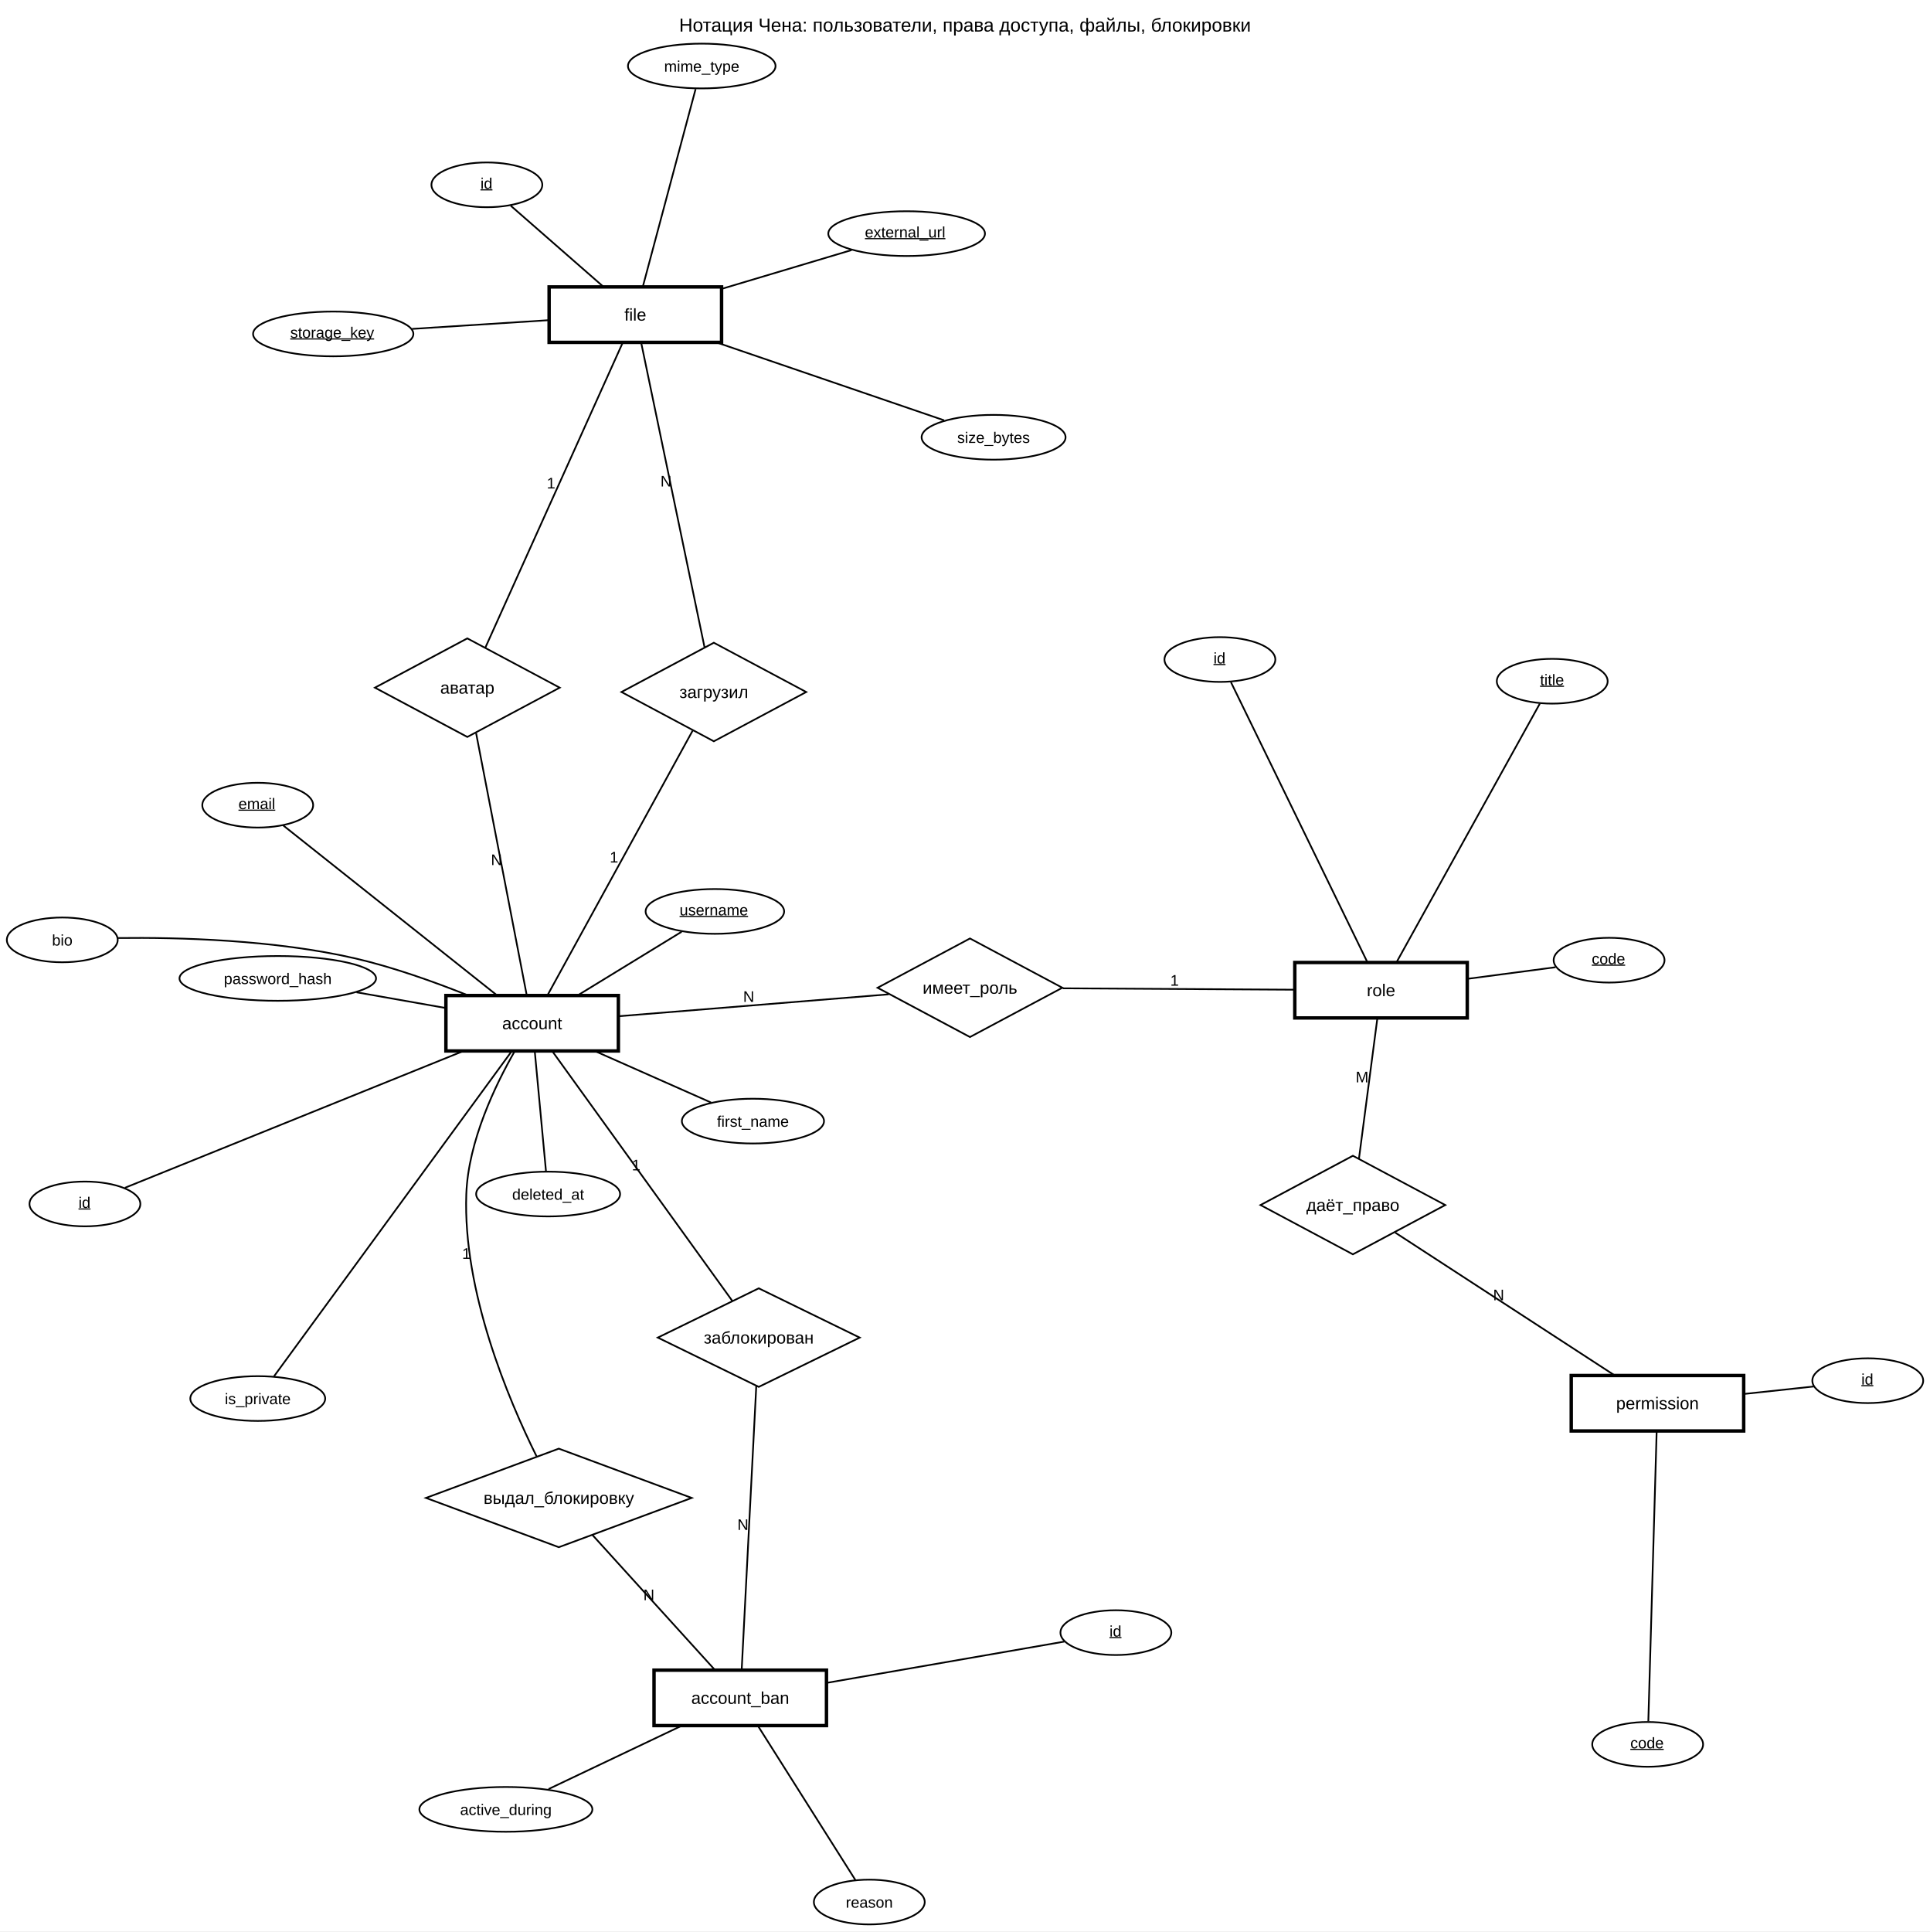
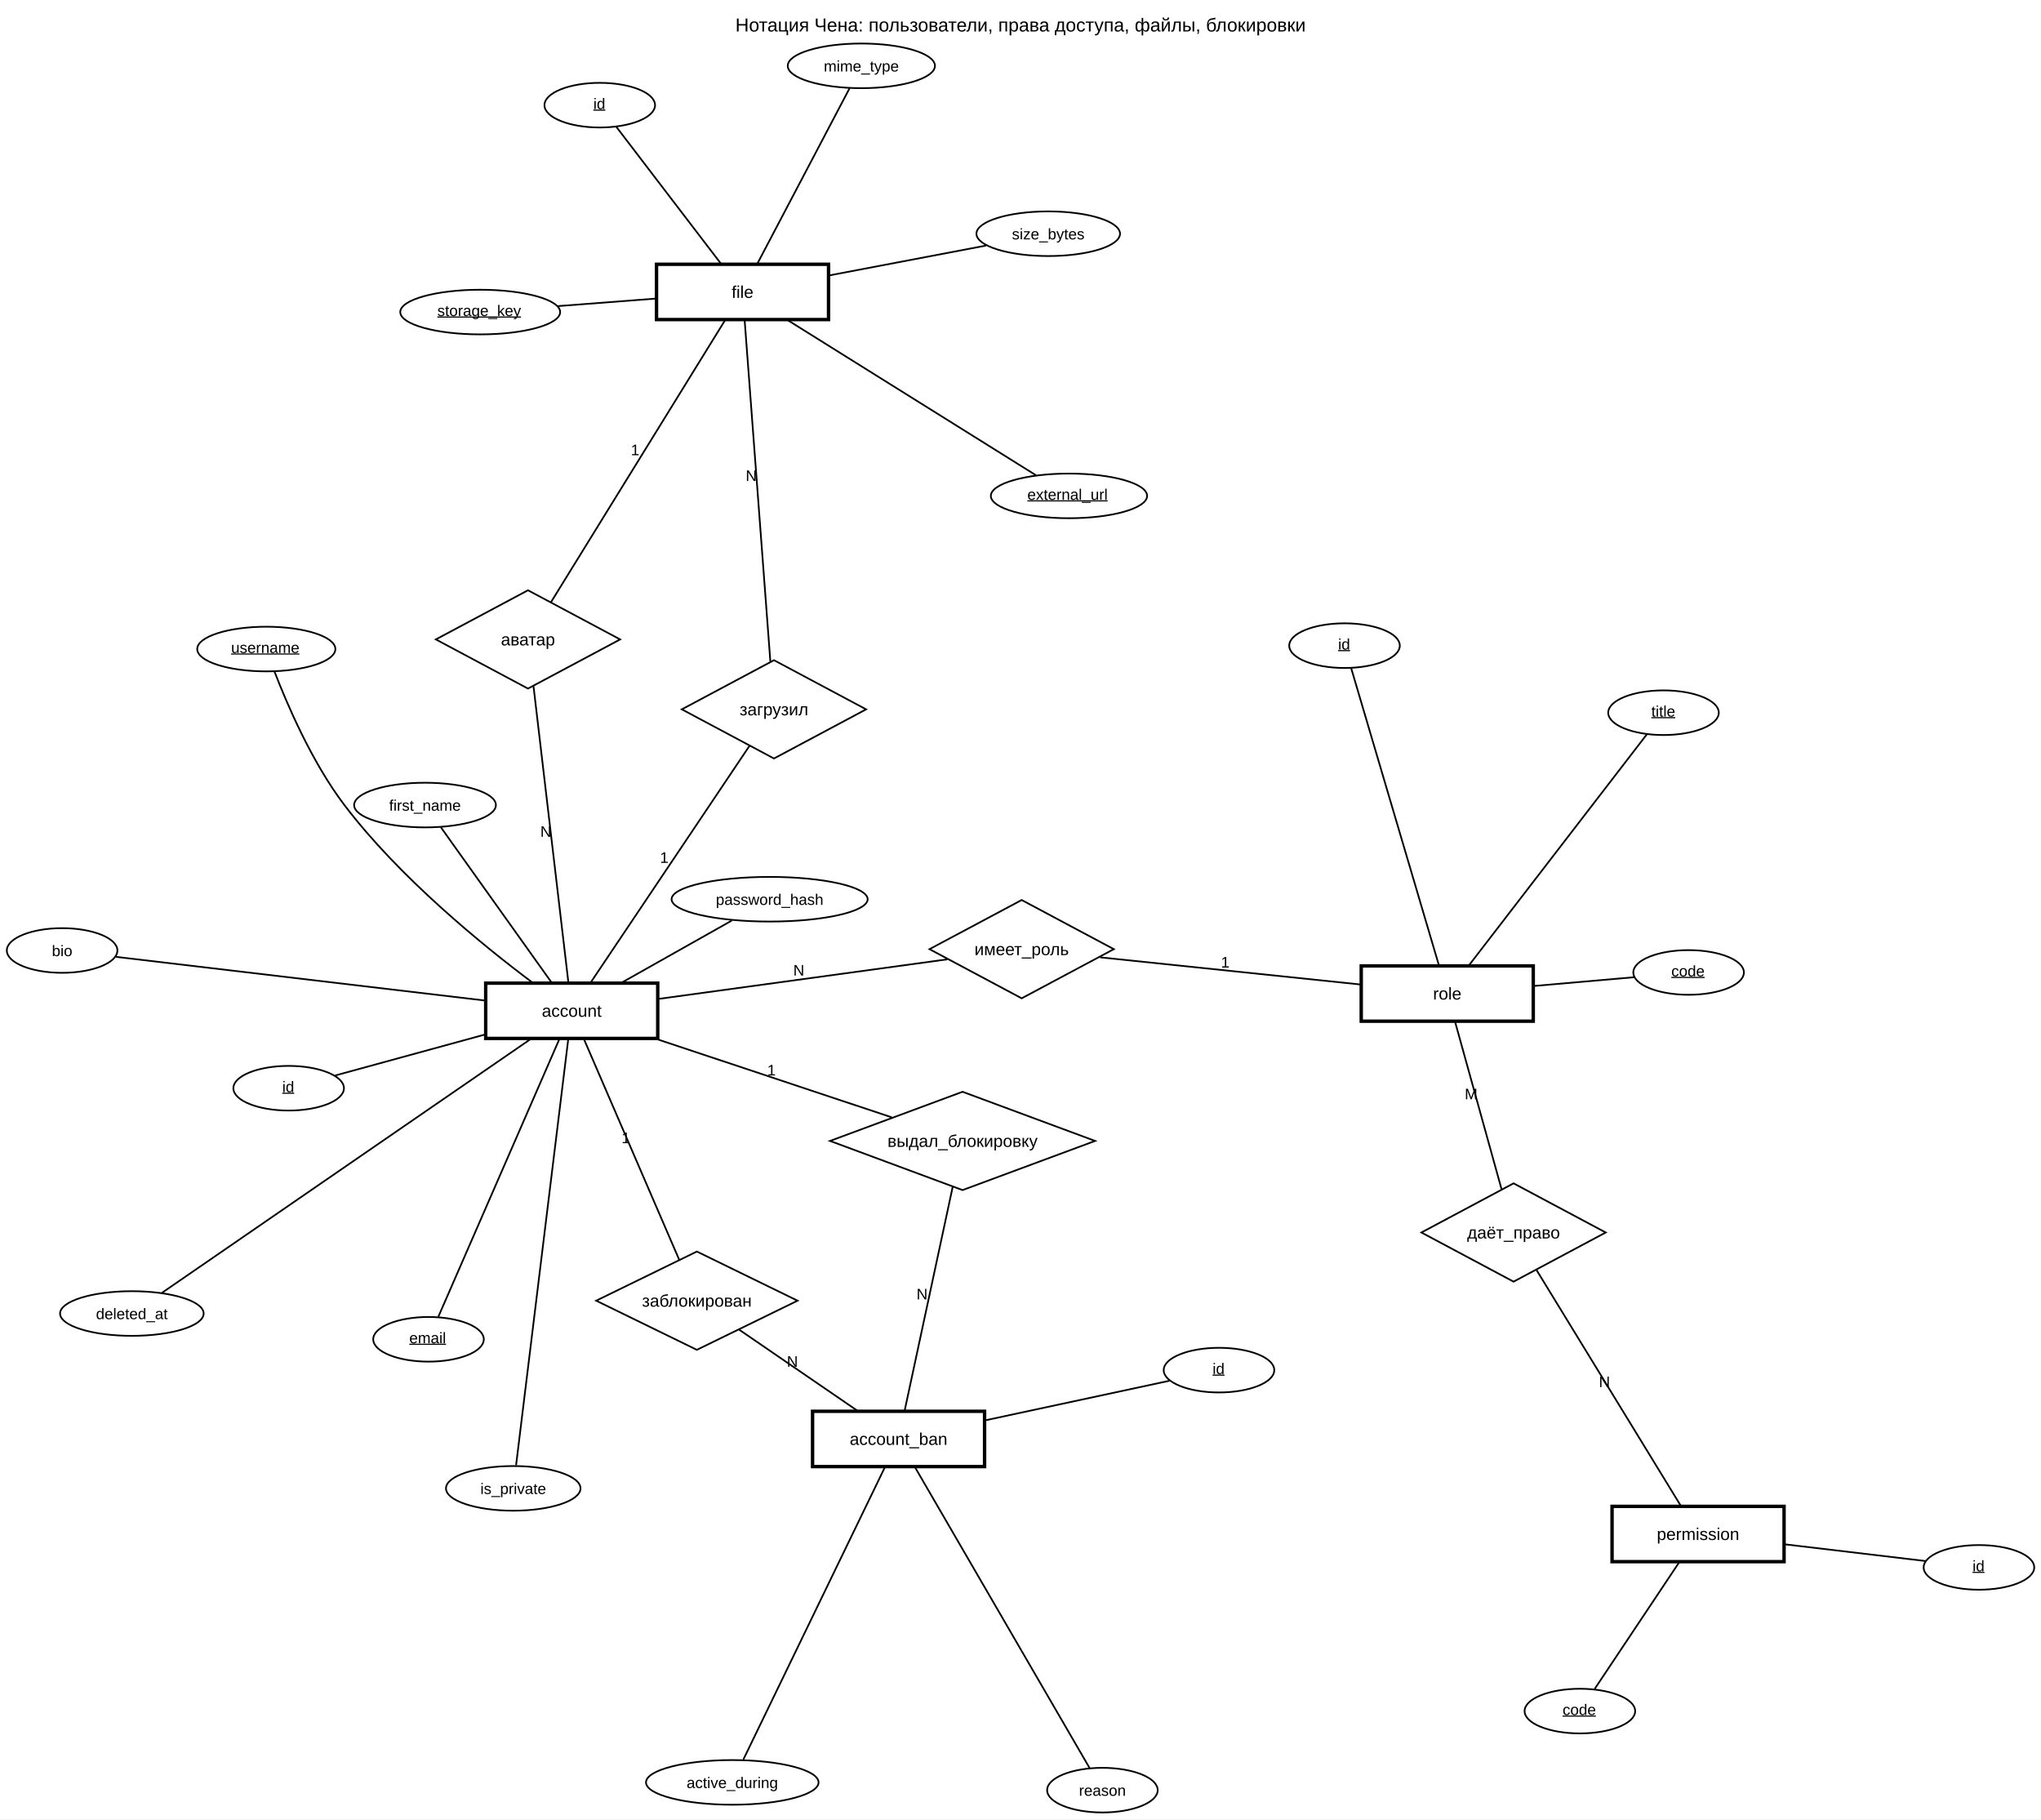
- <svg xmlns="http://www.w3.org/2000/svg" width="1128pt" height="1129pt" viewBox="0.00 0.00 1128.00 1129.00">
-   <g id="graph0" class="graph" transform="scale(1 1) rotate(0) translate(4 1124.57)">
-     <polygon fill="white" stroke="none" points="-4,4 -4,-1124.57 1124.12,-1124.57 1124.12,4 -4,4" />
-     <text xml:space="preserve" text-anchor="middle" x="560.06" y="-1106.12" font-family="Arial" font-size="11.00">Нотация Чена: пользователи, права доступа, файлы, блокировки</text>
+ <svg xmlns="http://www.w3.org/2000/svg" width="1196pt" height="1066pt" viewBox="0.00 0.00 1196.00 1066.00">
+   <g id="graph0" class="graph" transform="scale(1 1) rotate(0) translate(4 1061.94)">
+     <polygon fill="white" stroke="none" points="-4,4 -4,-1061.94 1192.03,-1061.94 1192.03,4 -4,4" />
+     <text xml:space="preserve" text-anchor="middle" x="594.02" y="-1043.49" font-family="Arial" font-size="11.00">Нотация Чена: пользователи, права доступа, файлы, блокировки</text>
    <g id="node1" class="node">
-       <polygon fill="none" stroke="black" stroke-width="2" points="357.44,-542.82 256.64,-542.82 256.64,-510.42 357.44,-510.42 357.44,-542.82" />
-       <text xml:space="preserve" text-anchor="middle" x="307.04" y="-523.12" font-family="Arial" font-size="10.00">account</text>
+       <polygon fill="none" stroke="black" stroke-width="2" points="381.42,-485.91 280.62,-485.91 280.62,-453.51 381.42,-453.51 381.42,-485.91" />
+       <text xml:space="preserve" text-anchor="middle" x="331.02" y="-466.21" font-family="Arial" font-size="10.00">account</text>
    </g>
    <g id="node12" class="node">
-       <ellipse fill="none" stroke="black" cx="45.64" cy="-421.02" rx="32.4" ry="13.08" />
-       <text xml:space="preserve" text-anchor="start" x="41.89" y="-418.72" font-family="Arial" text-decoration="underline" font-size="9.00">id</text>
+       <ellipse fill="none" stroke="black" cx="165.15" cy="-424.34" rx="32.4" ry="13.08" />
+       <text xml:space="preserve" text-anchor="start" x="161.4" y="-422.04" font-family="Arial" text-decoration="underline" font-size="9.00">id</text>
    </g>
    <g id="edge13" class="edge">
-       <path fill="none" stroke="black" d="M265.91,-510C210.41,-487.58 113.4,-448.4 69.01,-430.46" />
+       <path fill="none" stroke="black" d="M280.35,-455.85C251.39,-447.93 216.2,-438.31 192.4,-431.8" />
    </g>
    <g id="node13" class="node">
-       <ellipse fill="none" stroke="black" cx="146.64" cy="-654.05" rx="32.4" ry="13.08" />
-       <text xml:space="preserve" text-anchor="start" x="135.39" y="-651.75" font-family="Arial" text-decoration="underline" font-size="9.00">email</text>
+       <ellipse fill="none" stroke="black" cx="247.1" cy="-277.23" rx="32.4" ry="13.08" />
+       <text xml:space="preserve" text-anchor="start" x="235.85" y="-274.93" font-family="Arial" text-decoration="underline" font-size="9.00">email</text>
    </g>
    <g id="edge14" class="edge">
-       <path fill="none" stroke="black" d="M286.07,-543.28C253.12,-569.45 190.04,-619.57 161.42,-642.31" />
+       <path fill="none" stroke="black" d="M323.86,-453.3C307.53,-415.84 267.78,-324.66 252.87,-290.47" />
    </g>
    <g id="node14" class="node">
-       <ellipse fill="none" stroke="black" cx="413.85" cy="-591.96" rx="40.48" ry="13.08" />
-       <text xml:space="preserve" text-anchor="start" x="393.22" y="-589.66" font-family="Arial" text-decoration="underline" font-size="9.00">username</text>
+       <ellipse fill="none" stroke="black" cx="152.05" cy="-681.66" rx="40.48" ry="13.08" />
+       <text xml:space="preserve" text-anchor="start" x="131.43" y="-679.36" font-family="Arial" text-decoration="underline" font-size="9.00">username</text>
    </g>
    <g id="edge15" class="edge">
-       <path fill="none" stroke="black" d="M334.27,-543.28C353.06,-554.77 377.59,-569.78 394.42,-580.08" />
+       <path fill="none" stroke="black" d="M307.89,-486.33C279.24,-507.81 230.27,-547.54 197.81,-590.25 178.7,-615.41 164.04,-649.77 156.88,-668.38" />
    </g>
    <g id="node15" class="node">
-       <ellipse fill="none" stroke="black" cx="158.36" cy="-552.82" rx="57.45" ry="13.08" />
-       <text xml:space="preserve" text-anchor="middle" x="158.36" y="-549.52" font-family="Arial" font-size="9.00">password_hash</text>
+       <ellipse fill="none" stroke="black" cx="446.99" cy="-535.07" rx="57.45" ry="13.08" />
+       <text xml:space="preserve" text-anchor="middle" x="446.99" y="-531.77" font-family="Arial" font-size="9.00">password_hash</text>
    </g>
    <g id="edge16" class="edge">
-       <path fill="none" stroke="black" d="M256.29,-535.56C239.47,-538.53 220.84,-541.81 204.39,-544.71" />
+       <path fill="none" stroke="black" d="M360.58,-486.37C380.58,-497.64 406.57,-512.29 424.8,-522.56" />
    </g>
    <g id="node16" class="node">
-       <ellipse fill="none" stroke="black" cx="436.1" cy="-469.43" rx="41.54" ry="13.08" />
-       <text xml:space="preserve" text-anchor="middle" x="436.1" y="-466.13" font-family="Arial" font-size="9.00">first_name</text>
+       <ellipse fill="none" stroke="black" cx="245.05" cy="-590.25" rx="41.54" ry="13.08" />
+       <text xml:space="preserve" text-anchor="middle" x="245.05" y="-586.95" font-family="Arial" font-size="9.00">first_name</text>
    </g>
    <g id="edge17" class="edge">
-       <path fill="none" stroke="black" d="M344.72,-509.92C366.29,-500.36 392.75,-488.64 411.63,-480.28" />
+       <path fill="none" stroke="black" d="M319.43,-485.97C302.19,-510.13 270.16,-555.05 254.36,-577.2" />
    </g>
    <g id="node17" class="node">
-       <ellipse fill="none" stroke="black" cx="32.4" cy="-575.33" rx="32.4" ry="13.08" />
-       <text xml:space="preserve" text-anchor="middle" x="32.4" y="-572.03" font-family="Arial" font-size="9.00">bio</text>
+       <ellipse fill="none" stroke="black" cx="32.4" cy="-505.04" rx="32.4" ry="13.08" />
+       <text xml:space="preserve" text-anchor="middle" x="32.4" y="-501.74" font-family="Arial" font-size="9.00">bio</text>
    </g>
    <g id="edge18" class="edge">
-       <path fill="none" stroke="black" d="M268.57,-543.3C249.47,-550.91 225.86,-559.34 203.94,-564.44 156.56,-575.45 99.97,-576.85 65.11,-576.42" />
+       <path fill="none" stroke="black" d="M280.36,-475.7C218.46,-483.03 115.61,-495.2 64,-501.3" />
    </g>
    <g id="node18" class="node">
-       <ellipse fill="none" stroke="black" cx="146.66" cy="-307.3" rx="39.42" ry="13.08" />
-       <text xml:space="preserve" text-anchor="middle" x="146.66" y="-304" font-family="Arial" font-size="9.00">is_private</text>
+       <ellipse fill="none" stroke="black" cx="296.76" cy="-189.89" rx="39.42" ry="13.08" />
+       <text xml:space="preserve" text-anchor="middle" x="296.76" y="-186.59" font-family="Arial" font-size="9.00">is_private</text>
    </g>
    <g id="edge19" class="edge">
-       <path fill="none" stroke="black" d="M294.99,-510.13C264.32,-468.2 183.8,-358.09 156.14,-320.27" />
+       <path fill="none" stroke="black" d="M328.98,-453.04C322.75,-402.22 304.09,-249.82 298.41,-203.43" />
    </g>
    <g id="node19" class="node">
-       <ellipse fill="none" stroke="black" cx="316.38" cy="-426.81" rx="42.07" ry="13.08" />
-       <text xml:space="preserve" text-anchor="middle" x="316.38" y="-423.51" font-family="Arial" font-size="9.00">deleted_at</text>
+       <ellipse fill="none" stroke="black" cx="73.27" cy="-292.34" rx="42.07" ry="13.08" />
+       <text xml:space="preserve" text-anchor="middle" x="73.27" y="-289.04" font-family="Arial" font-size="9.00">deleted_at</text>
    </g>
    <g id="edge20" class="edge">
-       <path fill="none" stroke="black" d="M308.58,-510.14C310.42,-490.54 313.44,-458.21 315.13,-440.12" />
+       <path fill="none" stroke="black" d="M306.77,-453.02C255.27,-417.58 135.99,-335.5 90.94,-304.49" />
    </g>
    <g id="node2" class="node">
-       <polygon fill="none" stroke="black" stroke-width="2" points="853.62,-562.12 752.82,-562.12 752.82,-529.72 853.62,-529.72 853.62,-562.12" />
-       <text xml:space="preserve" text-anchor="middle" x="803.22" y="-542.42" font-family="Arial" font-size="10.00">role</text>
+       <polygon fill="none" stroke="black" stroke-width="2" points="894.47,-496.01 793.67,-496.01 793.67,-463.61 894.47,-463.61 894.47,-496.01" />
+       <text xml:space="preserve" text-anchor="middle" x="844.07" y="-476.31" font-family="Arial" font-size="10.00">role</text>
    </g>
    <g id="node20" class="node">
-       <ellipse fill="none" stroke="black" cx="709.04" cy="-739.16" rx="32.4" ry="13.08" />
-       <text xml:space="preserve" text-anchor="start" x="705.29" y="-736.86" font-family="Arial" text-decoration="underline" font-size="9.00">id</text>
+       <ellipse fill="none" stroke="black" cx="783.87" cy="-683.65" rx="32.4" ry="13.08" />
+       <text xml:space="preserve" text-anchor="start" x="780.12" y="-681.35" font-family="Arial" text-decoration="underline" font-size="9.00">id</text>
    </g>
    <g id="edge21" class="edge">
-       <path fill="none" stroke="black" d="M795.19,-562.4C776.87,-600 732.25,-691.54 715.52,-725.87" />
+       <path fill="none" stroke="black" d="M839.14,-496.49C827.49,-535.95 798.42,-634.4 787.82,-670.29" />
    </g>
    <g id="node21" class="node">
-       <ellipse fill="none" stroke="black" cx="936.52" cy="-563.47" rx="32.4" ry="13.08" />
-       <text xml:space="preserve" text-anchor="start" x="926.4" y="-561.17" font-family="Arial" text-decoration="underline" font-size="9.00">code</text>
+       <ellipse fill="none" stroke="black" cx="985.5" cy="-492.17" rx="32.4" ry="13.08" />
+       <text xml:space="preserve" text-anchor="start" x="975.38" y="-489.87" font-family="Arial" text-decoration="underline" font-size="9.00">code</text>
    </g>
    <g id="edge22" class="edge">
-       <path fill="none" stroke="black" d="M854,-552.61C871.21,-554.87 889.93,-557.34 905.18,-559.35" />
+       <path fill="none" stroke="black" d="M894.73,-484.24C914.39,-485.96 936.3,-487.87 953.67,-489.39" />
    </g>
    <g id="node22" class="node">
-       <ellipse fill="none" stroke="black" cx="903.29" cy="-726.48" rx="32.4" ry="13.08" />
-       <text xml:space="preserve" text-anchor="start" x="896.16" y="-724.18" font-family="Arial" text-decoration="underline" font-size="9.00">title</text>
+       <ellipse fill="none" stroke="black" cx="970.79" cy="-644.36" rx="32.4" ry="13.08" />
+       <text xml:space="preserve" text-anchor="start" x="963.67" y="-642.06" font-family="Arial" text-decoration="underline" font-size="9.00">title</text>
    </g>
    <g id="edge23" class="edge">
-       <path fill="none" stroke="black" d="M812.46,-562.58C832.2,-598.2 878.16,-681.13 896.01,-713.34" />
+       <path fill="none" stroke="black" d="M856.92,-496.5C882.34,-529.51 938.54,-602.49 961.12,-631.81" />
    </g>
    <g id="node3" class="node">
-       <polygon fill="none" stroke="black" stroke-width="2" points="1015.2,-320.76 914.4,-320.76 914.4,-288.36 1015.2,-288.36 1015.2,-320.76" />
-       <text xml:space="preserve" text-anchor="middle" x="964.8" y="-301.06" font-family="Arial" font-size="10.00">permission</text>
+       <polygon fill="none" stroke="black" stroke-width="2" points="1041.44,-179.35 940.64,-179.35 940.64,-146.95 1041.44,-146.95 1041.44,-179.35" />
+       <text xml:space="preserve" text-anchor="middle" x="991.04" y="-159.65" font-family="Arial" font-size="10.00">permission</text>
    </g>
    <g id="node23" class="node">
-       <ellipse fill="none" stroke="black" cx="1087.72" cy="-317.74" rx="32.4" ry="13.08" />
-       <text xml:space="preserve" text-anchor="start" x="1083.97" y="-315.44" font-family="Arial" text-decoration="underline" font-size="9.00">id</text>
+       <ellipse fill="none" stroke="black" cx="1155.63" cy="-143.59" rx="32.4" ry="13.08" />
+       <text xml:space="preserve" text-anchor="start" x="1151.88" y="-141.29" font-family="Arial" text-decoration="underline" font-size="9.00">id</text>
    </g>
    <g id="edge24" class="edge">
-       <path fill="none" stroke="black" d="M1015.5,-310C1029.26,-311.47 1043.76,-313.03 1056.12,-314.35" />
+       <path fill="none" stroke="black" d="M1041.77,-157.12C1068.78,-153.91 1101.14,-150.07 1124.45,-147.3" />
    </g>
    <g id="node24" class="node">
-       <ellipse fill="none" stroke="black" cx="959.07" cy="-105.21" rx="32.4" ry="13.08" />
-       <text xml:space="preserve" text-anchor="start" x="948.94" y="-102.91" font-family="Arial" text-decoration="underline" font-size="9.00">code</text>
+       <ellipse fill="none" stroke="black" cx="921.79" cy="-59.4" rx="32.4" ry="13.08" />
+       <text xml:space="preserve" text-anchor="start" x="911.67" y="-57.1" font-family="Arial" text-decoration="underline" font-size="9.00">code</text>
    </g>
    <g id="edge25" class="edge">
-       <path fill="none" stroke="black" d="M964.32,-287.9C963.21,-249.26 960.47,-154.09 959.46,-118.73" />
+       <path fill="none" stroke="black" d="M979.91,-146.48C966.15,-125.86 943.01,-91.19 930.48,-72.41" />
    </g>
    <g id="node4" class="node">
-       <polygon fill="none" stroke="black" stroke-width="2" points="417.76,-956.9 316.96,-956.9 316.96,-924.5 417.76,-924.5 417.76,-956.9" />
-       <text xml:space="preserve" text-anchor="middle" x="367.36" y="-937.2" font-family="Arial" font-size="10.00">file</text>
+       <polygon fill="none" stroke="black" stroke-width="2" points="481.51,-907.1 380.71,-907.1 380.71,-874.7 481.51,-874.7 481.51,-907.1" />
+       <text xml:space="preserve" text-anchor="middle" x="431.11" y="-887.4" font-family="Arial" font-size="10.00">file</text>
    </g>
    <g id="node25" class="node">
-       <ellipse fill="none" stroke="black" cx="280.58" cy="-1016.56" rx="32.4" ry="13.08" />
-       <text xml:space="preserve" text-anchor="start" x="276.83" y="-1014.26" font-family="Arial" text-decoration="underline" font-size="9.00">id</text>
+       <ellipse fill="none" stroke="black" cx="347.45" cy="-1000.32" rx="32.4" ry="13.08" />
+       <text xml:space="preserve" text-anchor="start" x="343.7" y="-998.02" font-family="Arial" text-decoration="underline" font-size="9.00">id</text>
    </g>
    <g id="edge26" class="edge">
-       <path fill="none" stroke="black" d="M348.53,-957.16C332.28,-971.37 309.17,-991.56 294.53,-1004.36" />
+       <path fill="none" stroke="black" d="M418.4,-907.52C401.58,-929.52 372.29,-967.84 357.14,-987.65" />
    </g>
    <g id="node26" class="node">
-       <ellipse fill="none" stroke="black" cx="190.77" cy="-929.43" rx="46.85" ry="13.08" />
-       <text xml:space="preserve" text-anchor="start" x="165.65" y="-927.13" font-family="Arial" text-decoration="underline" font-size="9.00">storage_key</text>
+       <ellipse fill="none" stroke="black" cx="277.4" cy="-879.1" rx="46.85" ry="13.08" />
+       <text xml:space="preserve" text-anchor="start" x="252.27" y="-876.8" font-family="Arial" text-decoration="underline" font-size="9.00">storage_key</text>
    </g>
    <g id="edge27" class="edge">
-       <path fill="none" stroke="black" d="M316.76,-937.47C291.59,-935.86 261.38,-933.94 236.86,-932.37" />
+       <path fill="none" stroke="black" d="M380.35,-887C361.81,-885.58 340.97,-883.98 322.92,-882.59" />
    </g>
    <g id="node27" class="node">
-       <ellipse fill="none" stroke="black" cx="525.93" cy="-988.05" rx="45.79" ry="13.08" />
-       <text xml:space="preserve" text-anchor="start" x="501.55" y="-985.75" font-family="Arial" text-decoration="underline" font-size="9.00">external_url</text>
+       <ellipse fill="none" stroke="black" cx="622.41" cy="-771.39" rx="45.79" ry="13.08" />
+       <text xml:space="preserve" text-anchor="start" x="598.04" y="-769.09" font-family="Arial" text-decoration="underline" font-size="9.00">external_url</text>
    </g>
    <g id="edge28" class="edge">
-       <path fill="none" stroke="black" d="M417.97,-955.81C442.8,-963.23 471.98,-971.94 493.73,-978.43" />
+       <path fill="none" stroke="black" d="M457.71,-874.28C496.72,-849.91 568.55,-805.03 603,-783.52" />
    </g>
    <g id="node28" class="node">
-       <ellipse fill="none" stroke="black" cx="406.18" cy="-1085.99" rx="43.13" ry="13.08" />
-       <text xml:space="preserve" text-anchor="middle" x="406.18" y="-1082.69" font-family="Arial" font-size="9.00">mime_type</text>
+       <ellipse fill="none" stroke="black" cx="500.74" cy="-1023.36" rx="43.13" ry="13.08" />
+       <text xml:space="preserve" text-anchor="middle" x="500.74" y="-1020.06" font-family="Arial" font-size="9.00">mime_type</text>
    </g>
    <g id="edge29" class="edge">
-       <path fill="none" stroke="black" d="M371.82,-957.36C379.58,-986.43 395.46,-1045.85 402.58,-1072.51" />
+       <path fill="none" stroke="black" d="M439.78,-907.41C453.78,-934.04 481.07,-985.94 493.84,-1010.23" />
    </g>
    <g id="node29" class="node">
-       <ellipse fill="none" stroke="black" cx="576.76" cy="-869.04" rx="42.07" ry="13.08" />
-       <text xml:space="preserve" text-anchor="middle" x="576.76" y="-865.74" font-family="Arial" font-size="9.00">size_bytes</text>
+       <ellipse fill="none" stroke="black" cx="610.25" cy="-925" rx="42.07" ry="13.08" />
+       <text xml:space="preserve" text-anchor="middle" x="610.25" y="-921.7" font-family="Arial" font-size="9.00">size_bytes</text>
    </g>
    <g id="edge30" class="edge">
-       <path fill="none" stroke="black" d="M415.93,-924.08C456.77,-910.1 513.78,-890.59 547.81,-878.95" />
+       <path fill="none" stroke="black" d="M481.96,-900.58C511.24,-906.15 547.34,-913.03 573.78,-918.06" />
    </g>
    <g id="node5" class="node">
-       <polygon fill="none" stroke="black" stroke-width="2" points="479.08,-148.59 378.28,-148.59 378.28,-116.19 479.08,-116.19 479.08,-148.59" />
-       <text xml:space="preserve" text-anchor="middle" x="428.68" y="-128.89" font-family="Arial" font-size="10.00">account_ban</text>
+       <polygon fill="none" stroke="black" stroke-width="2" points="572.95,-235.05 472.15,-235.05 472.15,-202.65 572.95,-202.65 572.95,-235.05" />
+       <text xml:space="preserve" text-anchor="middle" x="522.55" y="-215.35" font-family="Arial" font-size="10.00">account_ban</text>
    </g>
    <g id="node30" class="node">
-       <ellipse fill="none" stroke="black" cx="648.24" cy="-170.51" rx="32.4" ry="13.08" />
-       <text xml:space="preserve" text-anchor="start" x="644.49" y="-168.21" font-family="Arial" text-decoration="underline" font-size="9.00">id</text>
+       <ellipse fill="none" stroke="black" cx="710.31" cy="-259.17" rx="32.4" ry="13.08" />
+       <text xml:space="preserve" text-anchor="start" x="706.56" y="-256.87" font-family="Arial" text-decoration="underline" font-size="9.00">id</text>
    </g>
    <g id="edge31" class="edge">
-       <path fill="none" stroke="black" d="M479.33,-141.18C522.26,-148.64 582.39,-159.07 618.12,-165.28" />
+       <path fill="none" stroke="black" d="M573.36,-229.76C608.01,-237.2 652.64,-246.79 681.37,-252.96" />
    </g>
    <g id="node31" class="node">
-       <ellipse fill="none" stroke="black" cx="291.69" cy="-67.23" rx="50.56" ry="13.08" />
-       <text xml:space="preserve" text-anchor="middle" x="291.69" y="-63.93" font-family="Arial" font-size="9.00">active_during</text>
+       <ellipse fill="none" stroke="black" cx="425.11" cy="-17.62" rx="50.56" ry="13.08" />
+       <text xml:space="preserve" text-anchor="middle" x="425.11" y="-14.32" font-family="Arial" font-size="9.00">active_during</text>
    </g>
    <g id="edge32" class="edge">
-       <path fill="none" stroke="black" d="M393.76,-115.78C369.66,-104.32 338.2,-89.35 316.61,-79.09" />
+       <path fill="none" stroke="black" d="M514.58,-202.38C495.76,-163.52 448.88,-66.71 431.62,-31.07" />
    </g>
    <g id="node32" class="node">
-       <ellipse fill="none" stroke="black" cx="504.11" cy="-13.08" rx="32.4" ry="13.08" />
-       <text xml:space="preserve" text-anchor="middle" x="504.11" y="-9.78" font-family="Arial" font-size="9.00">reason</text>
+       <ellipse fill="none" stroke="black" cx="642" cy="-13.08" rx="32.4" ry="13.08" />
+       <text xml:space="preserve" text-anchor="middle" x="642" y="-9.78" font-family="Arial" font-size="9.00">reason</text>
    </g>
    <g id="edge33" class="edge">
-       <path fill="none" stroke="black" d="M439.17,-115.8C454.39,-91.73 482.28,-47.61 496.02,-25.88" />
+       <path fill="none" stroke="black" d="M532.13,-202.36C555.21,-162.59 613.58,-62.05 634.44,-26.11" />
    </g>
    <g id="node6" class="node">
-       <polygon fill="none" stroke="black" points="562.95,-576.16 508.95,-547.36 562.95,-518.56 616.95,-547.36 562.95,-576.16" />
-       <text xml:space="preserve" text-anchor="middle" x="562.95" y="-543.86" font-family="Arial" font-size="10.00">имеет_роль</text>
+       <polygon fill="none" stroke="black" points="594.68,-534.62 540.68,-505.82 594.68,-477.02 648.68,-505.82 594.68,-534.62" />
+       <text xml:space="preserve" text-anchor="middle" x="594.68" y="-502.32" font-family="Arial" font-size="10.00">имеет_роль</text>
    </g>
    <g id="edge1" class="edge">
-       <path fill="none" stroke="black" d="M515.41,-543.51C470.6,-539.88 403.67,-534.45 357.83,-530.74" />
-       <text xml:space="preserve" text-anchor="middle" x="433.63" y="-539.1" font-family="Arial" font-size="9.00">N</text>
+       <path fill="none" stroke="black" d="M551.14,-499.86C504.63,-493.49 430.98,-483.4 381.85,-476.67" />
+       <text xml:space="preserve" text-anchor="middle" x="464.1" y="-490.35" font-family="Arial" font-size="9.00">N</text>
    </g>
    <g id="edge2" class="edge">
-       <path fill="none" stroke="black" d="M617.17,-547.03C657.72,-546.79 712.79,-546.46 752.48,-546.22" />
-       <text xml:space="preserve" text-anchor="middle" x="682.53" y="-548.58" font-family="Arial" font-size="9.00">1</text>
+       <path fill="none" stroke="black" d="M640.71,-501.02C684.06,-496.5 748.84,-489.74 793.59,-485.08" />
+       <text xml:space="preserve" text-anchor="middle" x="714" y="-495.05" font-family="Arial" font-size="9.00">1</text>
    </g>
    <g id="node7" class="node">
-       <polygon fill="none" stroke="black" points="786.77,-449.18 732.77,-420.38 786.77,-391.58 840.77,-420.38 786.77,-449.18" />
-       <text xml:space="preserve" text-anchor="middle" x="786.77" y="-416.88" font-family="Arial" font-size="10.00">даёт_право</text>
+       <polygon fill="none" stroke="black" points="882.93,-368.61 828.93,-339.81 882.93,-311.01 936.93,-339.81 882.93,-368.61" />
+       <text xml:space="preserve" text-anchor="middle" x="882.93" y="-336.31" font-family="Arial" font-size="10.00">даёт_право</text>
    </g>
    <g id="edge3" class="edge">
-       <path fill="none" stroke="black" d="M790.34,-447.62C793.61,-472.57 798.34,-508.69 801.07,-529.49" />
-       <text xml:space="preserve" text-anchor="middle" x="792.16" y="-492.06" font-family="Arial" font-size="9.00">M</text>
+       <path fill="none" stroke="black" d="M875.89,-365.17C867.97,-393.69 855.34,-439.19 848.62,-463.4" />
+       <text xml:space="preserve" text-anchor="middle" x="858.06" y="-417.85" font-family="Arial" font-size="9.00">M</text>
    </g>
    <g id="edge4" class="edge">
-       <path fill="none" stroke="black" d="M811.52,-404.27C845.25,-382.33 905.33,-343.25 939.39,-321.09" />
-       <text xml:space="preserve" text-anchor="middle" x="871.96" y="-364.71" font-family="Arial" font-size="9.00">N</text>
+       <path fill="none" stroke="black" d="M896.4,-317.8C918.37,-281.91 961.39,-211.61 980.94,-179.66" />
+       <text xml:space="preserve" text-anchor="middle" x="936.2" y="-249.2" font-family="Arial" font-size="9.00">N</text>
    </g>
    <g id="node8" class="node">
-       <polygon fill="none" stroke="black" points="413.24,-748.98 359.24,-720.18 413.24,-691.38 467.24,-720.18 413.24,-748.98" />
-       <text xml:space="preserve" text-anchor="middle" x="413.24" y="-716.68" font-family="Arial" font-size="10.00">загрузил</text>
+       <polygon fill="none" stroke="black" points="449.53,-675.13 395.53,-646.33 449.53,-617.53 503.53,-646.33 449.53,-675.13" />
+       <text xml:space="preserve" text-anchor="middle" x="449.53" y="-642.83" font-family="Arial" font-size="10.00">загрузил</text>
    </g>
    <g id="edge5" class="edge">
-       <path fill="none" stroke="black" d="M400.85,-697.6C379.24,-658.21 335.14,-577.83 316.11,-543.15" />
-       <text xml:space="preserve" text-anchor="middle" x="354.89" y="-620.56" font-family="Arial" font-size="9.00">1</text>
+       <path fill="none" stroke="black" d="M435.24,-625.02C411.35,-589.42 363.82,-518.59 342.19,-486.36" />
+       <text xml:space="preserve" text-anchor="middle" x="385.24" y="-556.38" font-family="Arial" font-size="9.00">1</text>
    </g>
    <g id="edge6" class="edge">
-       <path fill="none" stroke="black" d="M407.8,-746.35C398.23,-792.32 378.67,-886.33 370.78,-924.27" />
-       <text xml:space="preserve" text-anchor="middle" x="385.29" y="-840.27" font-family="Arial" font-size="9.00">N</text>
+       <path fill="none" stroke="black" d="M447.42,-674.38C443.55,-725.7 435.45,-833.19 432.35,-874.37" />
+       <text xml:space="preserve" text-anchor="middle" x="436.22" y="-780.13" font-family="Arial" font-size="9.00">N</text>
    </g>
    <g id="node9" class="node">
-       <polygon fill="none" stroke="black" points="269.15,-751.52 215.15,-722.72 269.15,-693.92 323.15,-722.72 269.15,-751.52" />
-       <text xml:space="preserve" text-anchor="middle" x="269.15" y="-719.22" font-family="Arial" font-size="10.00">аватар</text>
+       <polygon fill="none" stroke="black" points="305.39,-716.1 251.39,-687.3 305.39,-658.5 359.39,-687.3 305.39,-716.1" />
+       <text xml:space="preserve" text-anchor="middle" x="305.39" y="-683.8" font-family="Arial" font-size="10.00">аватар</text>
    </g>
    <g id="edge7" class="edge">
-       <path fill="none" stroke="black" d="M274.26,-696.27C282.2,-655.19 297.27,-577.22 303.84,-543.19" />
-       <text xml:space="preserve" text-anchor="middle" x="286.19" y="-619.04" font-family="Arial" font-size="9.00">N</text>
+       <path fill="none" stroke="black" d="M308.64,-659.75C314.04,-613.89 324.71,-523.29 329.08,-486.17" />
+       <text xml:space="preserve" text-anchor="middle" x="315.87" y="-571.63" font-family="Arial" font-size="9.00">N</text>
    </g>
    <g id="edge8" class="edge">
-       <path fill="none" stroke="black" d="M279.66,-746.05C299.61,-790.31 342.49,-885.49 359.84,-924.01" />
-       <text xml:space="preserve" text-anchor="middle" x="318.1" y="-839.13" font-family="Arial" font-size="9.00">1</text>
+       <path fill="none" stroke="black" d="M318.85,-709.09C344.12,-750.02 398.18,-837.57 420.81,-874.22" />
+       <text xml:space="preserve" text-anchor="middle" x="368.19" y="-795.21" font-family="Arial" font-size="9.00">1</text>
    </g>
    <g id="node10" class="node">
-       <polygon fill="none" stroke="black" points="439.5,-371.72 380.49,-342.92 439.5,-314.12 498.5,-342.92 439.5,-371.72" />
-       <text xml:space="preserve" text-anchor="middle" x="439.5" y="-339.42" font-family="Arial" font-size="10.00">заблокирован</text>
+       <polygon fill="none" stroke="black" points="404.35,-328.66 345.35,-299.86 404.35,-271.06 463.35,-299.86 404.35,-328.66" />
+       <text xml:space="preserve" text-anchor="middle" x="404.35" y="-296.36" font-family="Arial" font-size="10.00">заблокирован</text>
    </g>
    <g id="edge9" class="edge">
-       <path fill="none" stroke="black" d="M424.04,-364.35C397.29,-401.45 342.92,-476.86 318.9,-510.17" />
-       <text xml:space="preserve" text-anchor="middle" x="367.82" y="-440.63" font-family="Arial" font-size="9.00">1</text>
+       <path fill="none" stroke="black" d="M394,-323.84C378.92,-358.77 351.28,-422.78 338.22,-453.03" />
+       <text xml:space="preserve" text-anchor="middle" x="362.73" y="-392.14" font-family="Arial" font-size="9.00">1</text>
    </g>
    <g id="edge10" class="edge">
-       <path fill="none" stroke="black" d="M438.04,-314.53C435.75,-269.97 431.38,-185 429.54,-149.09" />
-       <text xml:space="preserve" text-anchor="middle" x="430.25" y="-230.52" font-family="Arial" font-size="9.00">N</text>
+       <path fill="none" stroke="black" d="M429.13,-282.88C449.44,-268.96 478.02,-249.37 498.21,-235.53" />
+       <text xml:space="preserve" text-anchor="middle" x="460.34" y="-261.13" font-family="Arial" font-size="9.00">N</text>
    </g>
    <g id="node11" class="node">
-       <polygon fill="none" stroke="black" points="322.63,-278.03 244.97,-249.23 322.63,-220.43 400.3,-249.23 322.63,-278.03" />
-       <text xml:space="preserve" text-anchor="middle" x="322.63" y="-245.73" font-family="Arial" font-size="10.00">выдал_блокировку</text>
+       <polygon fill="none" stroke="black" points="560.04,-422.26 482.38,-393.46 560.04,-364.66 637.71,-393.46 560.04,-422.26" />
+       <text xml:space="preserve" text-anchor="middle" x="560.04" y="-389.96" font-family="Arial" font-size="10.00">выдал_блокировку</text>
    </g>
    <g id="edge11" class="edge">
-       <path fill="none" stroke="black" d="M309.63,-273.53C292.99,-307.09 266.5,-369.97 268.56,-426.81 269.69,-457.81 285.72,-490.84 296.73,-510.06" />
-       <text xml:space="preserve" text-anchor="middle" x="268.59" y="-388.93" font-family="Arial" font-size="9.00">1</text>
+       <path fill="none" stroke="black" d="M518.57,-407.27C479.9,-420.14 422.15,-439.37 380.97,-453.08" />
+       <text xml:space="preserve" text-anchor="middle" x="448.09" y="-431.81" font-family="Arial" font-size="9.00">1</text>
    </g>
    <g id="edge12" class="edge">
-       <path fill="none" stroke="black" d="M342.33,-227.53C362.94,-204.83 394.83,-169.68 413.55,-149.06" />
-       <text xml:space="preserve" text-anchor="middle" x="375.27" y="-189.46" font-family="Arial" font-size="9.00">N</text>
+       <path fill="none" stroke="black" d="M554.27,-366.56C546.42,-330.02 532.63,-265.78 526.13,-235.52" />
+       <text xml:space="preserve" text-anchor="middle" x="536.32" y="-300.63" font-family="Arial" font-size="9.00">N</text>
    </g>
  </g>
</svg>
